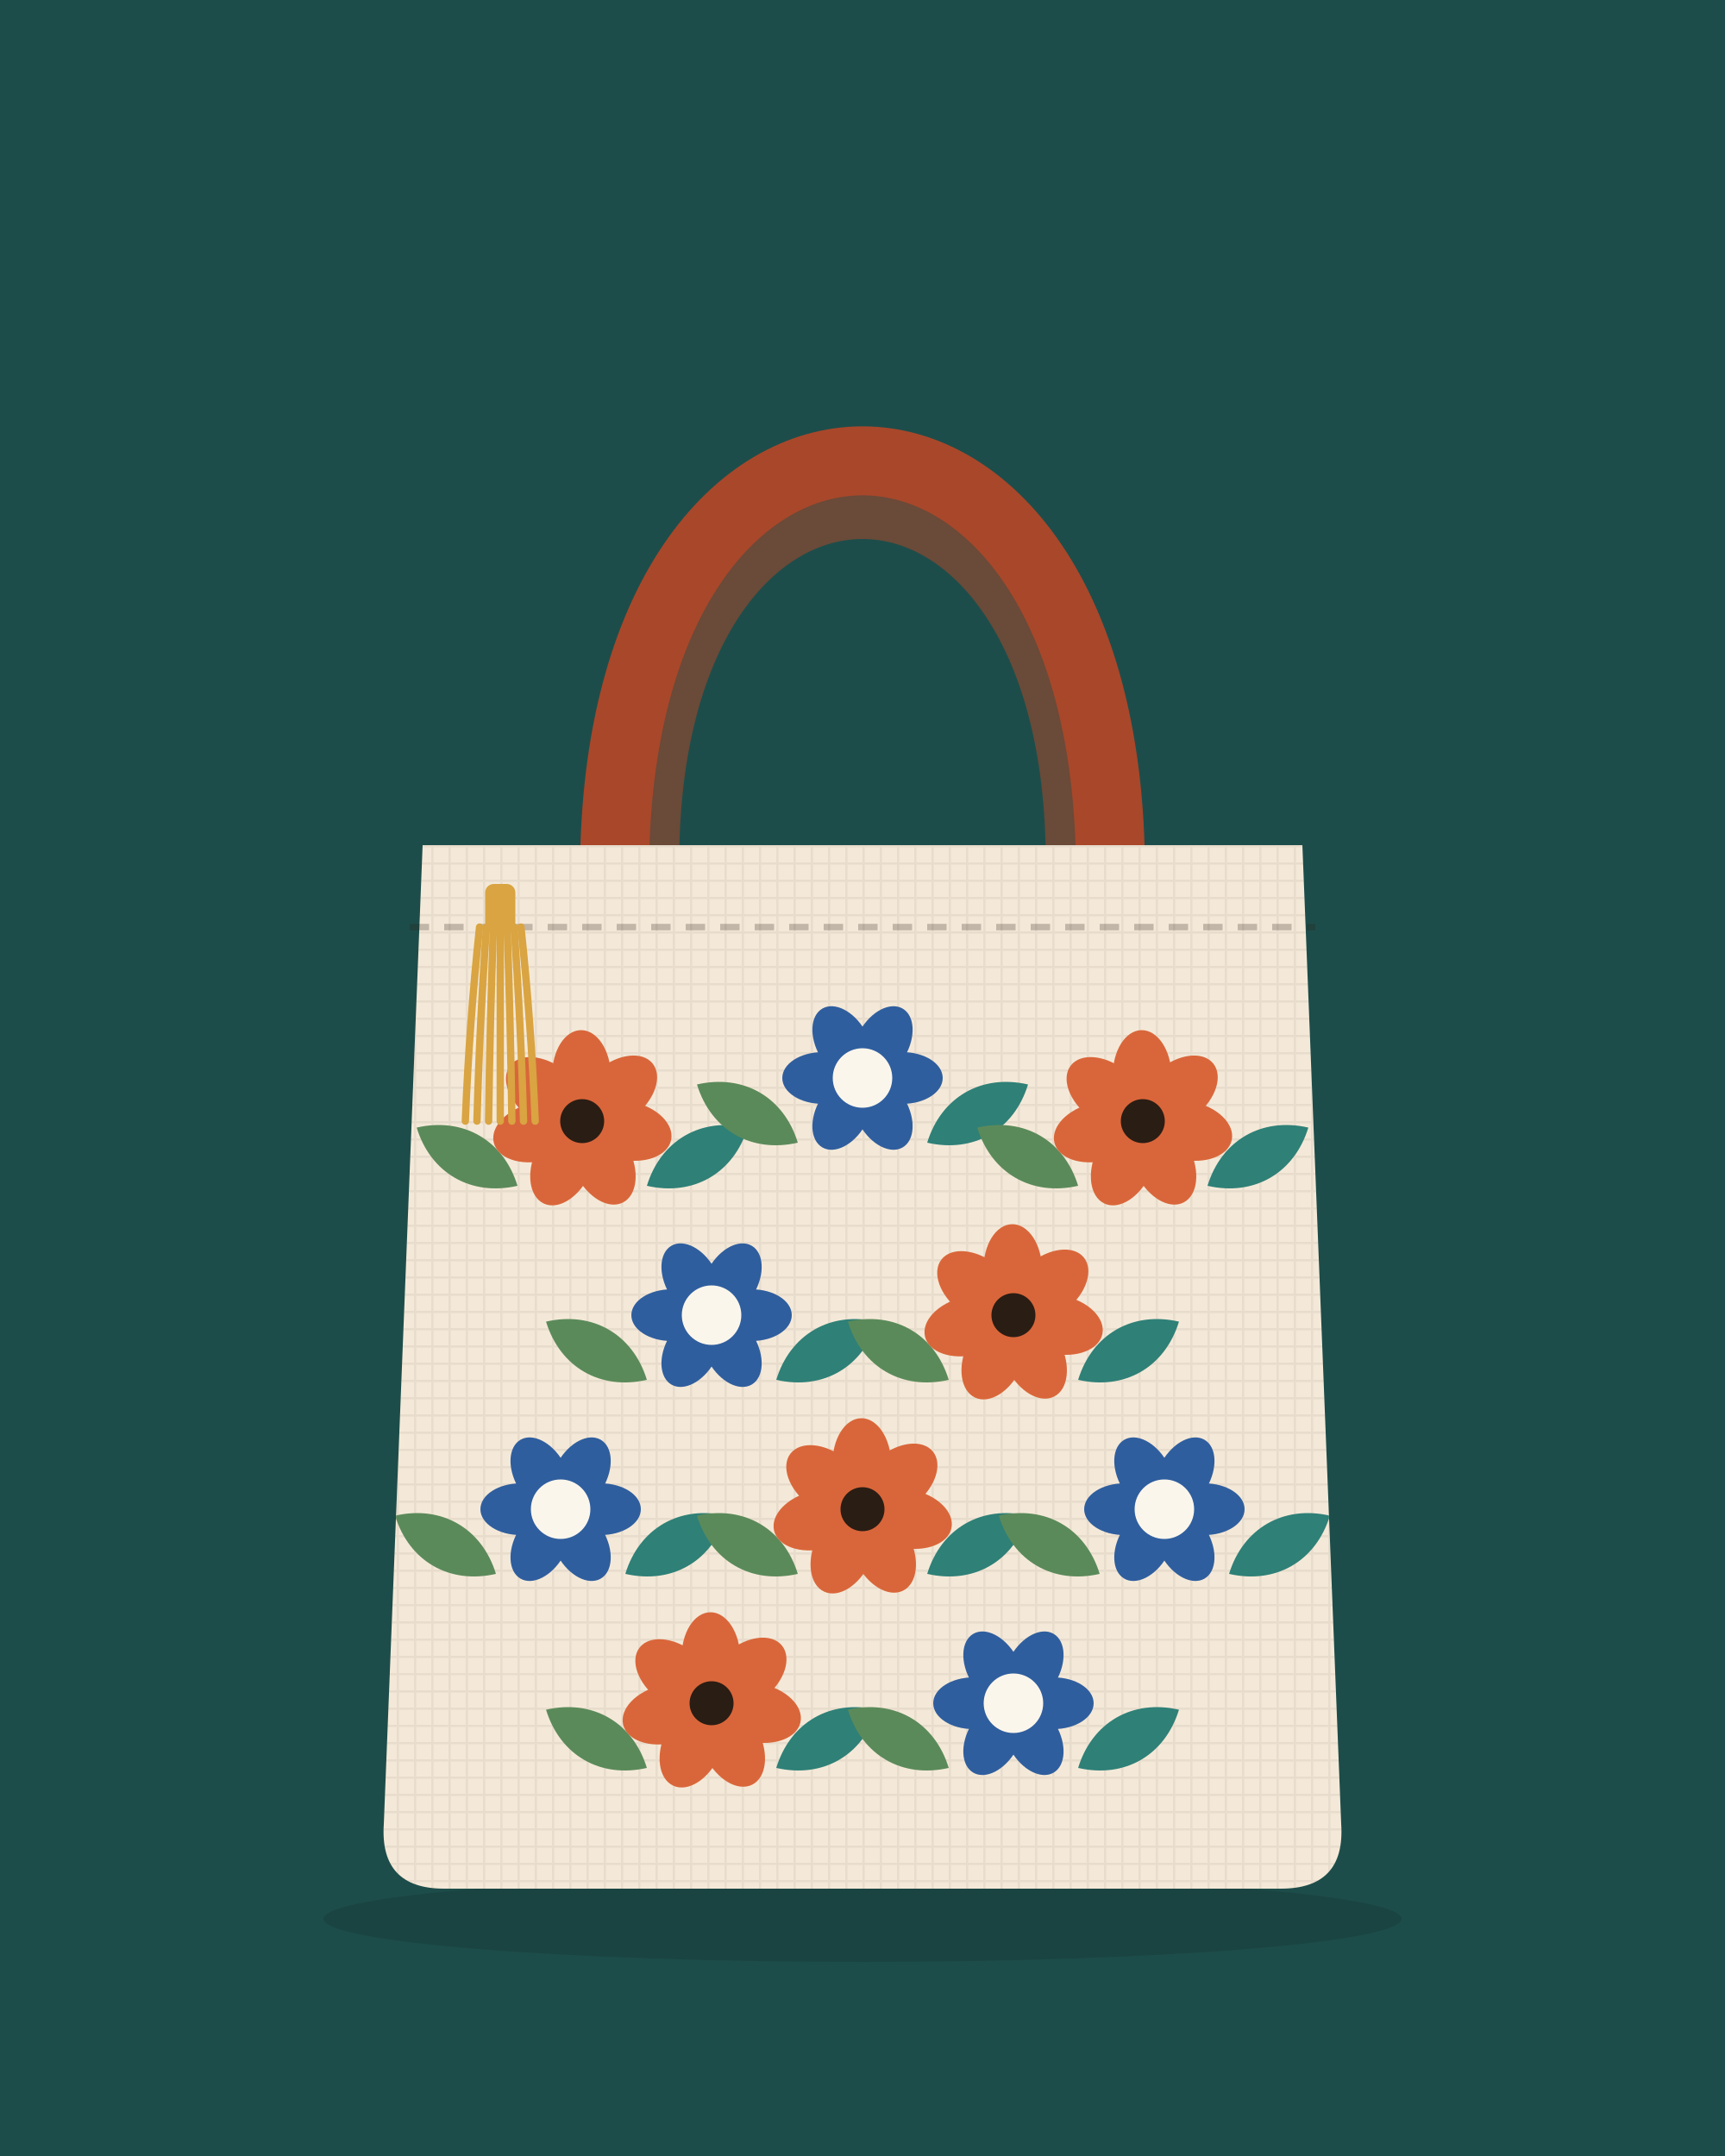
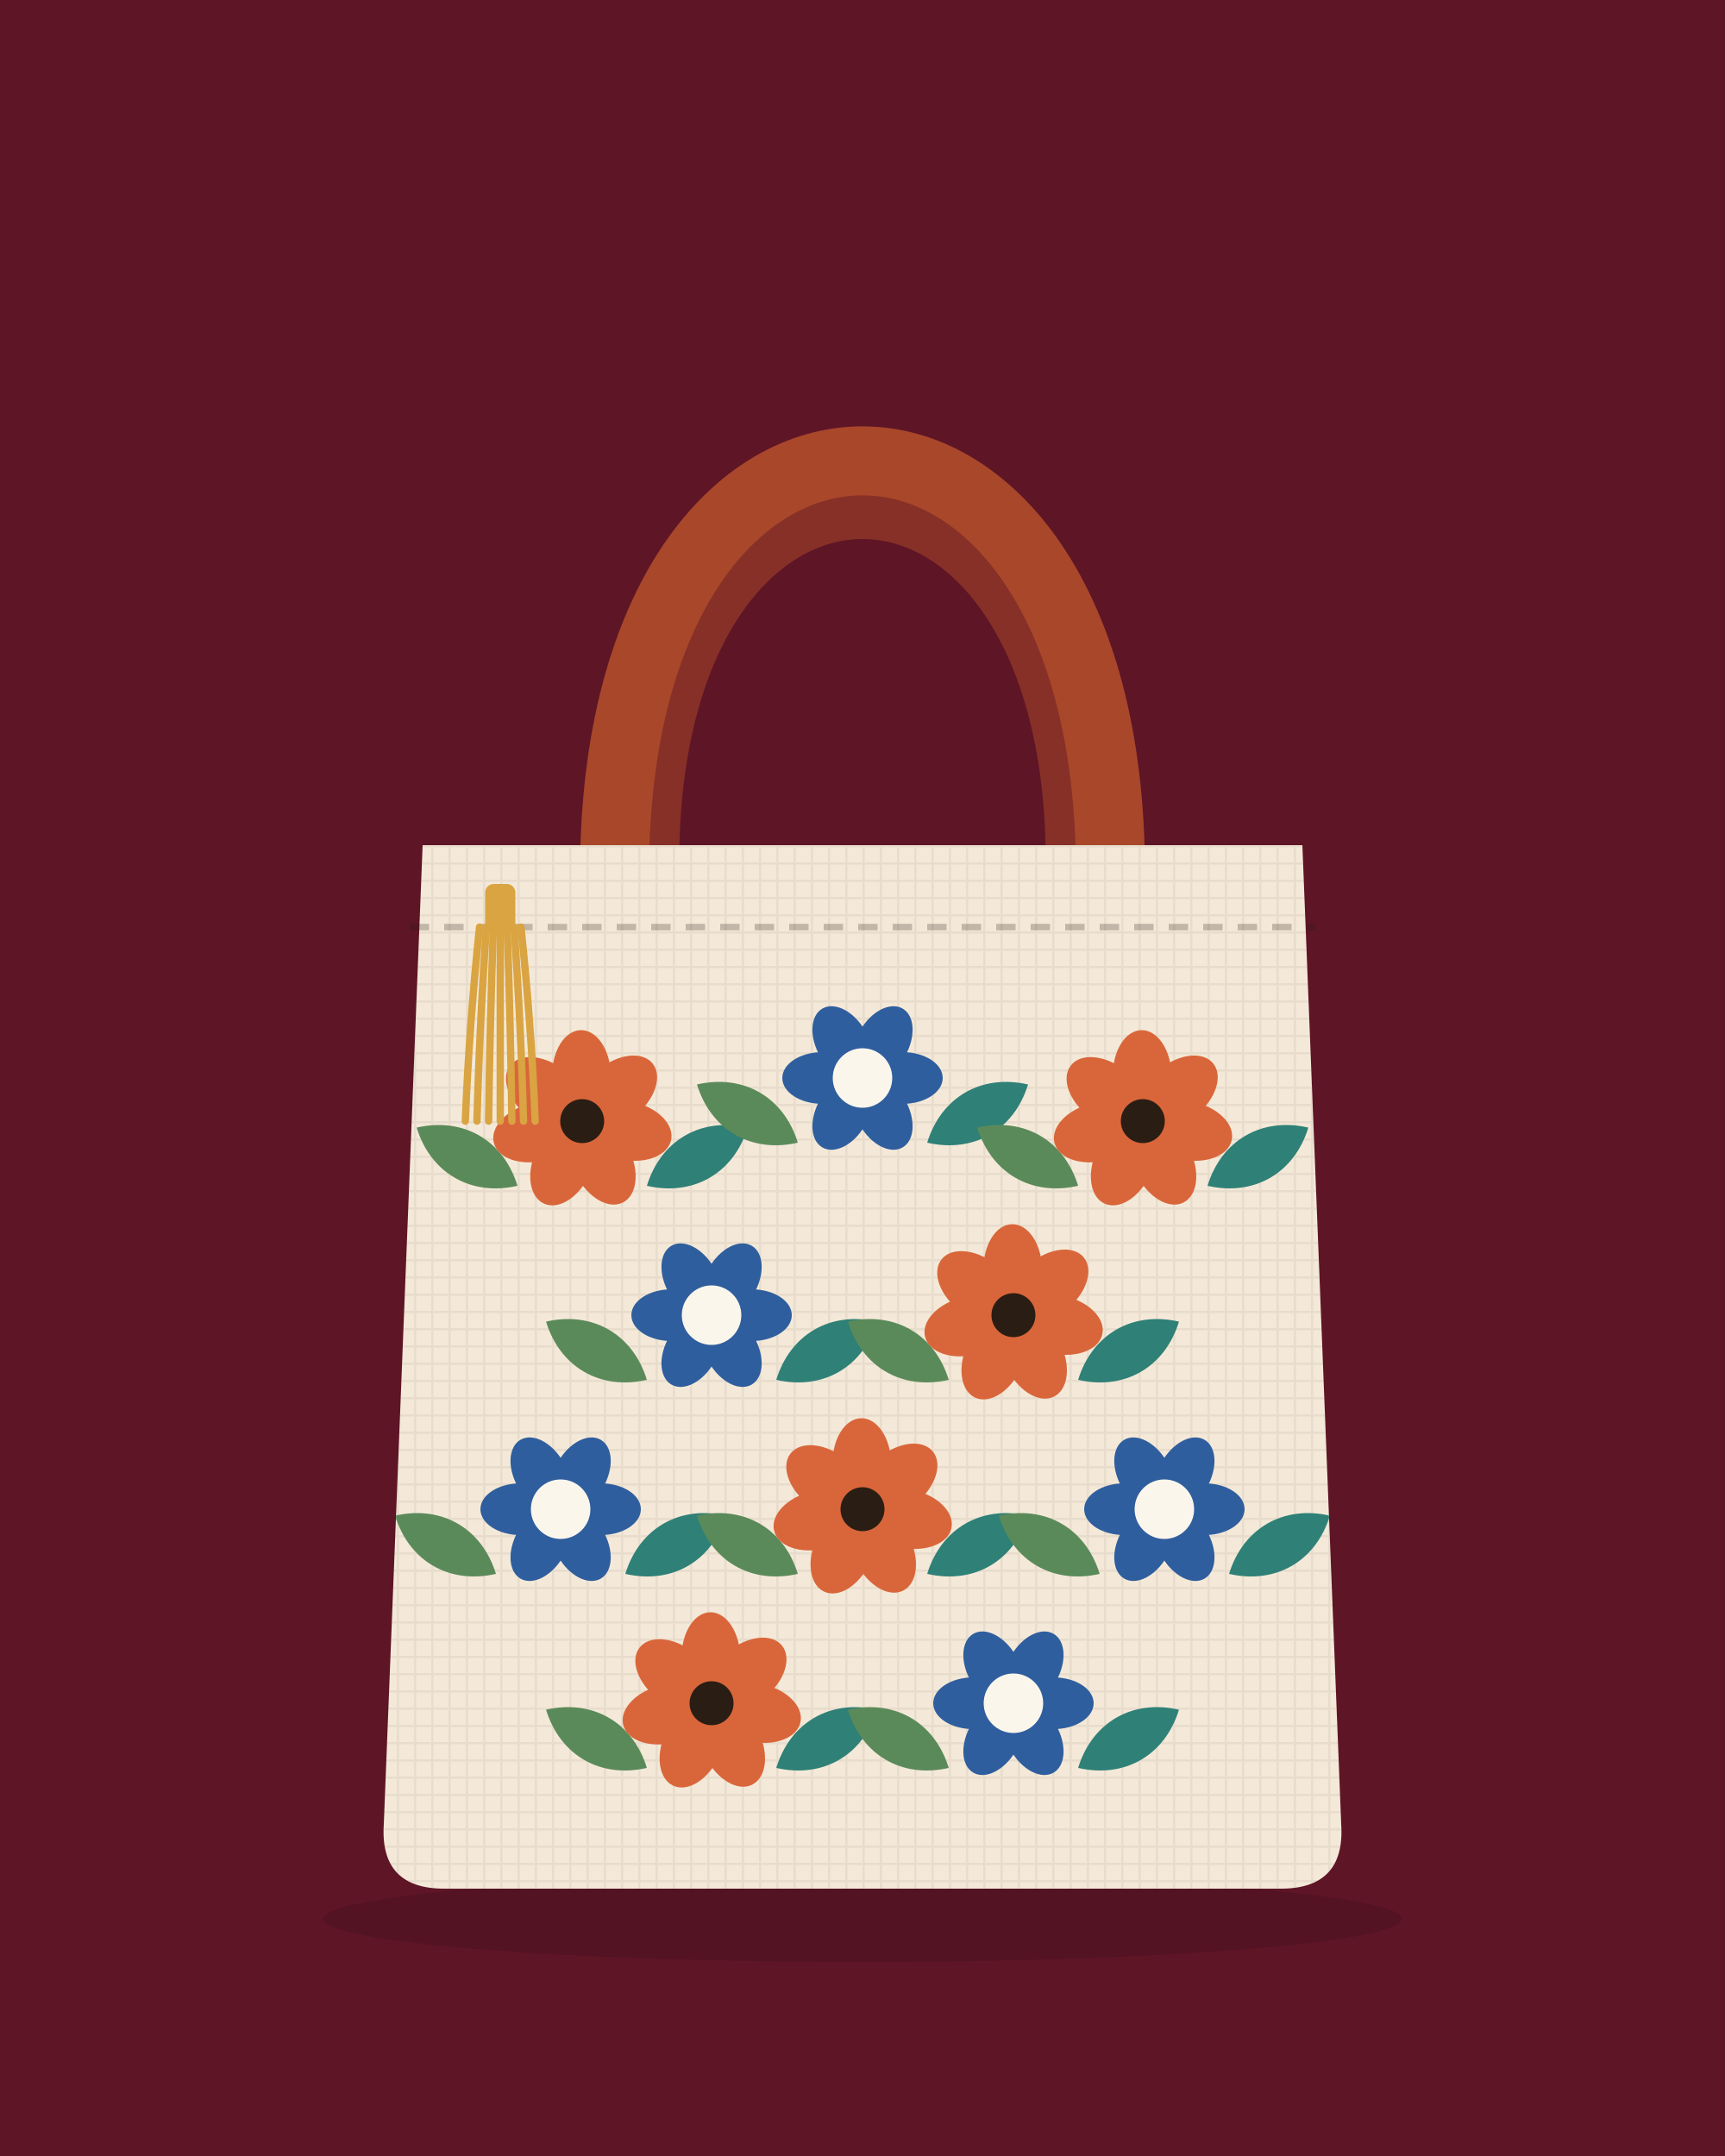
<svg xmlns="http://www.w3.org/2000/svg" viewBox="0 0 800 1000" width="800" height="1000" preserveAspectRatio="xMidYMid slice">
  <defs>
    <pattern id="w" width="8" height="8" patternUnits="userSpaceOnUse">
      <path d="M0 .5H8M.5 0V8" stroke="#2A1D14" stroke-opacity=".06" stroke-width="1" />
    </pattern>
    <clipPath id="b">
      <path d="M196 392 L604 392 L622 846 Q624 876 594 876 L206 876 Q176 876 178 846 Z" />
    </clipPath>
  </defs>
-   <rect width="800" height="1000" fill="#1D4D4A" />
+   <rect width="800" height="1000" fill="#5E1526" />
  <ellipse cx="400" cy="890" rx="250" ry="20" fill="#000" opacity=".12" />
  <path d="M300 400 C300 180 500 180 500 400" fill="none" stroke="#A9472A" stroke-width="30" stroke-linecap="round" opacity=".55" />
  <path d="M285 405 C285 150 515 150 515 405" fill="none" stroke="#A9472A" stroke-width="32" stroke-linecap="round" />
  <path d="M196 392 L604 392 L622 846 Q624 876 594 876 L206 876 Q176 876 178 846 Z" fill="#F4E9D8" />
  <path d="M196 392 L604 392 L622 846 Q624 876 594 876 L206 876 Q176 876 178 846 Z" fill="url(#w)" />
  <path d="M190 430 L610 430" stroke="#2A1D14" stroke-opacity=".25" stroke-width="3" stroke-dasharray="9 7" />
  <g clip-path="url(#b)">
    <path d="M0 0 C15.1 -16.2 15.1 -37.8 0 -54 C-15.1 -37.8 -15.1 -16.2 0 0Z" transform="translate(240 550) rotate(-60)" fill="#5B8A5A" />
    <path d="M0 0 C15.1 -16.2 15.1 -37.8 0 -54 C-15.1 -37.8 -15.1 -16.2 0 0Z" transform="translate(300 550) rotate(60)" fill="#2F8077" />
    <ellipse rx="13.6" ry="21.1" transform="translate(290.6 524.4) rotate(-78)" fill="#D9663A" />
    <ellipse rx="13.6" ry="21.1" transform="translate(279.4 538.9) rotate(-26.6)" fill="#D9663A" />
    <ellipse rx="13.6" ry="21.1" transform="translate(261.1 539.1) rotate(24.9)" fill="#D9663A" />
    <ellipse rx="13.6" ry="21.1" transform="translate(249.5 525) rotate(76.3)" fill="#D9663A" />
    <ellipse rx="13.6" ry="21.1" transform="translate(253.3 507.1) rotate(127.7)" fill="#D9663A" />
    <ellipse rx="13.6" ry="21.1" transform="translate(269.7 498.9) rotate(179.1)" fill="#D9663A" />
    <ellipse rx="13.6" ry="21.1" transform="translate(286.3 506.6) rotate(230.6)" fill="#D9663A" />
    <circle cx="270" cy="520" r="10.2" fill="#2A1D14" />
    <path d="M0 0 C15.1 -16.2 15.1 -37.8 0 -54 C-15.1 -37.8 -15.1 -16.2 0 0Z" transform="translate(370 530) rotate(-60)" fill="#5B8A5A" />
    <path d="M0 0 C15.1 -16.2 15.1 -37.8 0 -54 C-15.1 -37.8 -15.1 -16.2 0 0Z" transform="translate(430 530) rotate(60)" fill="#2F8077" />
    <ellipse rx="12" ry="18.6" transform="translate(418.6 500) rotate(-90)" fill="#2F5E9E" />
    <ellipse rx="12" ry="18.6" transform="translate(409.3 516.1) rotate(-30)" fill="#2F5E9E" />
    <ellipse rx="12" ry="18.6" transform="translate(390.7 516.1) rotate(30)" fill="#2F5E9E" />
    <ellipse rx="12" ry="18.6" transform="translate(381.4 500) rotate(90)" fill="#2F5E9E" />
    <ellipse rx="12" ry="18.6" transform="translate(390.7 483.9) rotate(150)" fill="#2F5E9E" />
    <ellipse rx="12" ry="18.6" transform="translate(409.3 483.9) rotate(210)" fill="#2F5E9E" />
    <circle cx="400" cy="500" r="13.8" fill="#FBF6EC" />
    <circle cx="400" cy="500" r="9" fill="#FBF6EC" />
    <path d="M0 0 C15.1 -16.2 15.1 -37.8 0 -54 C-15.1 -37.8 -15.1 -16.2 0 0Z" transform="translate(500 550) rotate(-60)" fill="#5B8A5A" />
    <path d="M0 0 C15.1 -16.2 15.1 -37.8 0 -54 C-15.1 -37.8 -15.1 -16.2 0 0Z" transform="translate(560 550) rotate(60)" fill="#2F8077" />
    <ellipse rx="13.6" ry="21.1" transform="translate(550.6 524.4) rotate(-78)" fill="#D9663A" />
    <ellipse rx="13.6" ry="21.1" transform="translate(539.4 538.9) rotate(-26.6)" fill="#D9663A" />
    <ellipse rx="13.6" ry="21.1" transform="translate(521.1 539.1) rotate(24.9)" fill="#D9663A" />
    <ellipse rx="13.6" ry="21.1" transform="translate(509.5 525) rotate(76.3)" fill="#D9663A" />
    <ellipse rx="13.6" ry="21.1" transform="translate(513.3 507.1) rotate(127.7)" fill="#D9663A" />
    <ellipse rx="13.6" ry="21.1" transform="translate(529.7 498.9) rotate(179.1)" fill="#D9663A" />
    <ellipse rx="13.6" ry="21.1" transform="translate(546.3 506.6) rotate(230.6)" fill="#D9663A" />
    <circle cx="530" cy="520" r="10.2" fill="#2A1D14" />
    <path d="M0 0 C15.1 -16.2 15.1 -37.8 0 -54 C-15.1 -37.8 -15.1 -16.2 0 0Z" transform="translate(300 640) rotate(-60)" fill="#5B8A5A" />
    <path d="M0 0 C15.1 -16.2 15.1 -37.8 0 -54 C-15.1 -37.8 -15.1 -16.2 0 0Z" transform="translate(360 640) rotate(60)" fill="#2F8077" />
    <ellipse rx="12" ry="18.6" transform="translate(348.6 610) rotate(-90)" fill="#2F5E9E" />
    <ellipse rx="12" ry="18.6" transform="translate(339.3 626.1) rotate(-30)" fill="#2F5E9E" />
    <ellipse rx="12" ry="18.6" transform="translate(320.7 626.1) rotate(30)" fill="#2F5E9E" />
    <ellipse rx="12" ry="18.6" transform="translate(311.4 610) rotate(90)" fill="#2F5E9E" />
    <ellipse rx="12" ry="18.6" transform="translate(320.7 593.9) rotate(150)" fill="#2F5E9E" />
    <ellipse rx="12" ry="18.6" transform="translate(339.3 593.9) rotate(210)" fill="#2F5E9E" />
    <circle cx="330" cy="610" r="13.8" fill="#FBF6EC" />
    <circle cx="330" cy="610" r="9" fill="#FBF6EC" />
    <path d="M0 0 C15.1 -16.2 15.1 -37.8 0 -54 C-15.1 -37.8 -15.1 -16.2 0 0Z" transform="translate(440 640) rotate(-60)" fill="#5B8A5A" />
    <path d="M0 0 C15.1 -16.2 15.1 -37.8 0 -54 C-15.1 -37.8 -15.1 -16.2 0 0Z" transform="translate(500 640) rotate(60)" fill="#2F8077" />
    <ellipse rx="13.6" ry="21.1" transform="translate(490.6 614.4) rotate(-78)" fill="#D9663A" />
    <ellipse rx="13.6" ry="21.1" transform="translate(479.4 628.9) rotate(-26.6)" fill="#D9663A" />
    <ellipse rx="13.6" ry="21.1" transform="translate(461.1 629.1) rotate(24.9)" fill="#D9663A" />
    <ellipse rx="13.6" ry="21.1" transform="translate(449.5 615) rotate(76.3)" fill="#D9663A" />
    <ellipse rx="13.6" ry="21.1" transform="translate(453.3 597.1) rotate(127.7)" fill="#D9663A" />
    <ellipse rx="13.6" ry="21.1" transform="translate(469.7 588.9) rotate(179.1)" fill="#D9663A" />
    <ellipse rx="13.6" ry="21.1" transform="translate(486.3 596.6) rotate(230.6)" fill="#D9663A" />
    <circle cx="470" cy="610" r="10.2" fill="#2A1D14" />
    <path d="M0 0 C15.1 -16.2 15.1 -37.8 0 -54 C-15.1 -37.8 -15.1 -16.2 0 0Z" transform="translate(230 730) rotate(-60)" fill="#5B8A5A" />
    <path d="M0 0 C15.1 -16.2 15.1 -37.8 0 -54 C-15.1 -37.8 -15.1 -16.2 0 0Z" transform="translate(290 730) rotate(60)" fill="#2F8077" />
    <ellipse rx="12" ry="18.6" transform="translate(278.6 700) rotate(-90)" fill="#2F5E9E" />
    <ellipse rx="12" ry="18.6" transform="translate(269.3 716.1) rotate(-30)" fill="#2F5E9E" />
    <ellipse rx="12" ry="18.6" transform="translate(250.7 716.1) rotate(30)" fill="#2F5E9E" />
    <ellipse rx="12" ry="18.6" transform="translate(241.4 700) rotate(90)" fill="#2F5E9E" />
    <ellipse rx="12" ry="18.6" transform="translate(250.7 683.9) rotate(150)" fill="#2F5E9E" />
    <ellipse rx="12" ry="18.6" transform="translate(269.3 683.9) rotate(210)" fill="#2F5E9E" />
    <circle cx="260" cy="700" r="13.8" fill="#FBF6EC" />
    <circle cx="260" cy="700" r="9" fill="#FBF6EC" />
    <path d="M0 0 C15.1 -16.2 15.1 -37.8 0 -54 C-15.1 -37.8 -15.1 -16.2 0 0Z" transform="translate(370 730) rotate(-60)" fill="#5B8A5A" />
    <path d="M0 0 C15.1 -16.2 15.1 -37.8 0 -54 C-15.1 -37.8 -15.1 -16.2 0 0Z" transform="translate(430 730) rotate(60)" fill="#2F8077" />
    <ellipse rx="13.6" ry="21.1" transform="translate(420.6 704.4) rotate(-78)" fill="#D9663A" />
    <ellipse rx="13.6" ry="21.1" transform="translate(409.4 718.9) rotate(-26.6)" fill="#D9663A" />
    <ellipse rx="13.6" ry="21.1" transform="translate(391.1 719.1) rotate(24.9)" fill="#D9663A" />
    <ellipse rx="13.6" ry="21.1" transform="translate(379.5 705) rotate(76.3)" fill="#D9663A" />
    <ellipse rx="13.6" ry="21.1" transform="translate(383.3 687.1) rotate(127.7)" fill="#D9663A" />
    <ellipse rx="13.6" ry="21.1" transform="translate(399.7 678.9) rotate(179.1)" fill="#D9663A" />
    <ellipse rx="13.6" ry="21.1" transform="translate(416.3 686.6) rotate(230.6)" fill="#D9663A" />
    <circle cx="400" cy="700" r="10.2" fill="#2A1D14" />
    <path d="M0 0 C15.1 -16.2 15.1 -37.8 0 -54 C-15.1 -37.8 -15.1 -16.2 0 0Z" transform="translate(510 730) rotate(-60)" fill="#5B8A5A" />
    <path d="M0 0 C15.1 -16.2 15.1 -37.8 0 -54 C-15.1 -37.8 -15.1 -16.2 0 0Z" transform="translate(570 730) rotate(60)" fill="#2F8077" />
    <ellipse rx="12" ry="18.6" transform="translate(558.6 700) rotate(-90)" fill="#2F5E9E" />
    <ellipse rx="12" ry="18.6" transform="translate(549.3 716.1) rotate(-30)" fill="#2F5E9E" />
    <ellipse rx="12" ry="18.6" transform="translate(530.7 716.1) rotate(30)" fill="#2F5E9E" />
    <ellipse rx="12" ry="18.6" transform="translate(521.4 700) rotate(90)" fill="#2F5E9E" />
    <ellipse rx="12" ry="18.6" transform="translate(530.7 683.9) rotate(150)" fill="#2F5E9E" />
    <ellipse rx="12" ry="18.6" transform="translate(549.3 683.9) rotate(210)" fill="#2F5E9E" />
    <circle cx="540" cy="700" r="13.8" fill="#FBF6EC" />
    <circle cx="540" cy="700" r="9" fill="#FBF6EC" />
    <path d="M0 0 C15.1 -16.2 15.1 -37.8 0 -54 C-15.1 -37.8 -15.1 -16.2 0 0Z" transform="translate(300 820) rotate(-60)" fill="#5B8A5A" />
    <path d="M0 0 C15.1 -16.2 15.1 -37.8 0 -54 C-15.1 -37.8 -15.1 -16.2 0 0Z" transform="translate(360 820) rotate(60)" fill="#2F8077" />
    <ellipse rx="13.6" ry="21.1" transform="translate(350.6 794.4) rotate(-78)" fill="#D9663A" />
    <ellipse rx="13.6" ry="21.1" transform="translate(339.4 808.9) rotate(-26.6)" fill="#D9663A" />
    <ellipse rx="13.6" ry="21.1" transform="translate(321.1 809.1) rotate(24.9)" fill="#D9663A" />
    <ellipse rx="13.6" ry="21.1" transform="translate(309.5 795) rotate(76.3)" fill="#D9663A" />
    <ellipse rx="13.6" ry="21.1" transform="translate(313.3 777.1) rotate(127.7)" fill="#D9663A" />
    <ellipse rx="13.6" ry="21.1" transform="translate(329.7 768.9) rotate(179.1)" fill="#D9663A" />
    <ellipse rx="13.6" ry="21.1" transform="translate(346.3 776.6) rotate(230.6)" fill="#D9663A" />
    <circle cx="330" cy="790" r="10.2" fill="#2A1D14" />
    <path d="M0 0 C15.1 -16.2 15.1 -37.8 0 -54 C-15.1 -37.8 -15.1 -16.2 0 0Z" transform="translate(440 820) rotate(-60)" fill="#5B8A5A" />
    <path d="M0 0 C15.1 -16.2 15.1 -37.8 0 -54 C-15.1 -37.8 -15.1 -16.2 0 0Z" transform="translate(500 820) rotate(60)" fill="#2F8077" />
    <ellipse rx="12" ry="18.6" transform="translate(488.6 790) rotate(-90)" fill="#2F5E9E" />
    <ellipse rx="12" ry="18.6" transform="translate(479.3 806.1) rotate(-30)" fill="#2F5E9E" />
    <ellipse rx="12" ry="18.6" transform="translate(460.7 806.1) rotate(30)" fill="#2F5E9E" />
    <ellipse rx="12" ry="18.6" transform="translate(451.4 790) rotate(90)" fill="#2F5E9E" />
    <ellipse rx="12" ry="18.6" transform="translate(460.7 773.9) rotate(150)" fill="#2F5E9E" />
    <ellipse rx="12" ry="18.6" transform="translate(479.3 773.9) rotate(210)" fill="#2F5E9E" />
    <circle cx="470" cy="790" r="13.8" fill="#FBF6EC" />
    <circle cx="470" cy="790" r="9" fill="#FBF6EC" />
  </g>
  <rect x="225" y="410" width="14" height="22" rx="4" fill="#D9A441" />
  <path d="M222.4 430 q-4.8 45 -6.6 90" stroke="#D9A441" stroke-width="3.4" fill="none" stroke-linecap="round" />
  <path d="M225.6 430 q-3.2 45 -4.4 90" stroke="#D9A441" stroke-width="3.4" fill="none" stroke-linecap="round" />
  <path d="M228.8 430 q-1.6 45 -2.2 90" stroke="#D9A441" stroke-width="3.4" fill="none" stroke-linecap="round" />
  <path d="M232 430 q0 45 0 90" stroke="#D9A441" stroke-width="3.4" fill="none" stroke-linecap="round" />
  <path d="M235.2 430 q1.6 45 2.2 90" stroke="#D9A441" stroke-width="3.4" fill="none" stroke-linecap="round" />
  <path d="M238.4 430 q3.2 45 4.4 90" stroke="#D9A441" stroke-width="3.4" fill="none" stroke-linecap="round" />
  <path d="M241.6 430 q4.8 45 6.6 90" stroke="#D9A441" stroke-width="3.4" fill="none" stroke-linecap="round" />
</svg>
